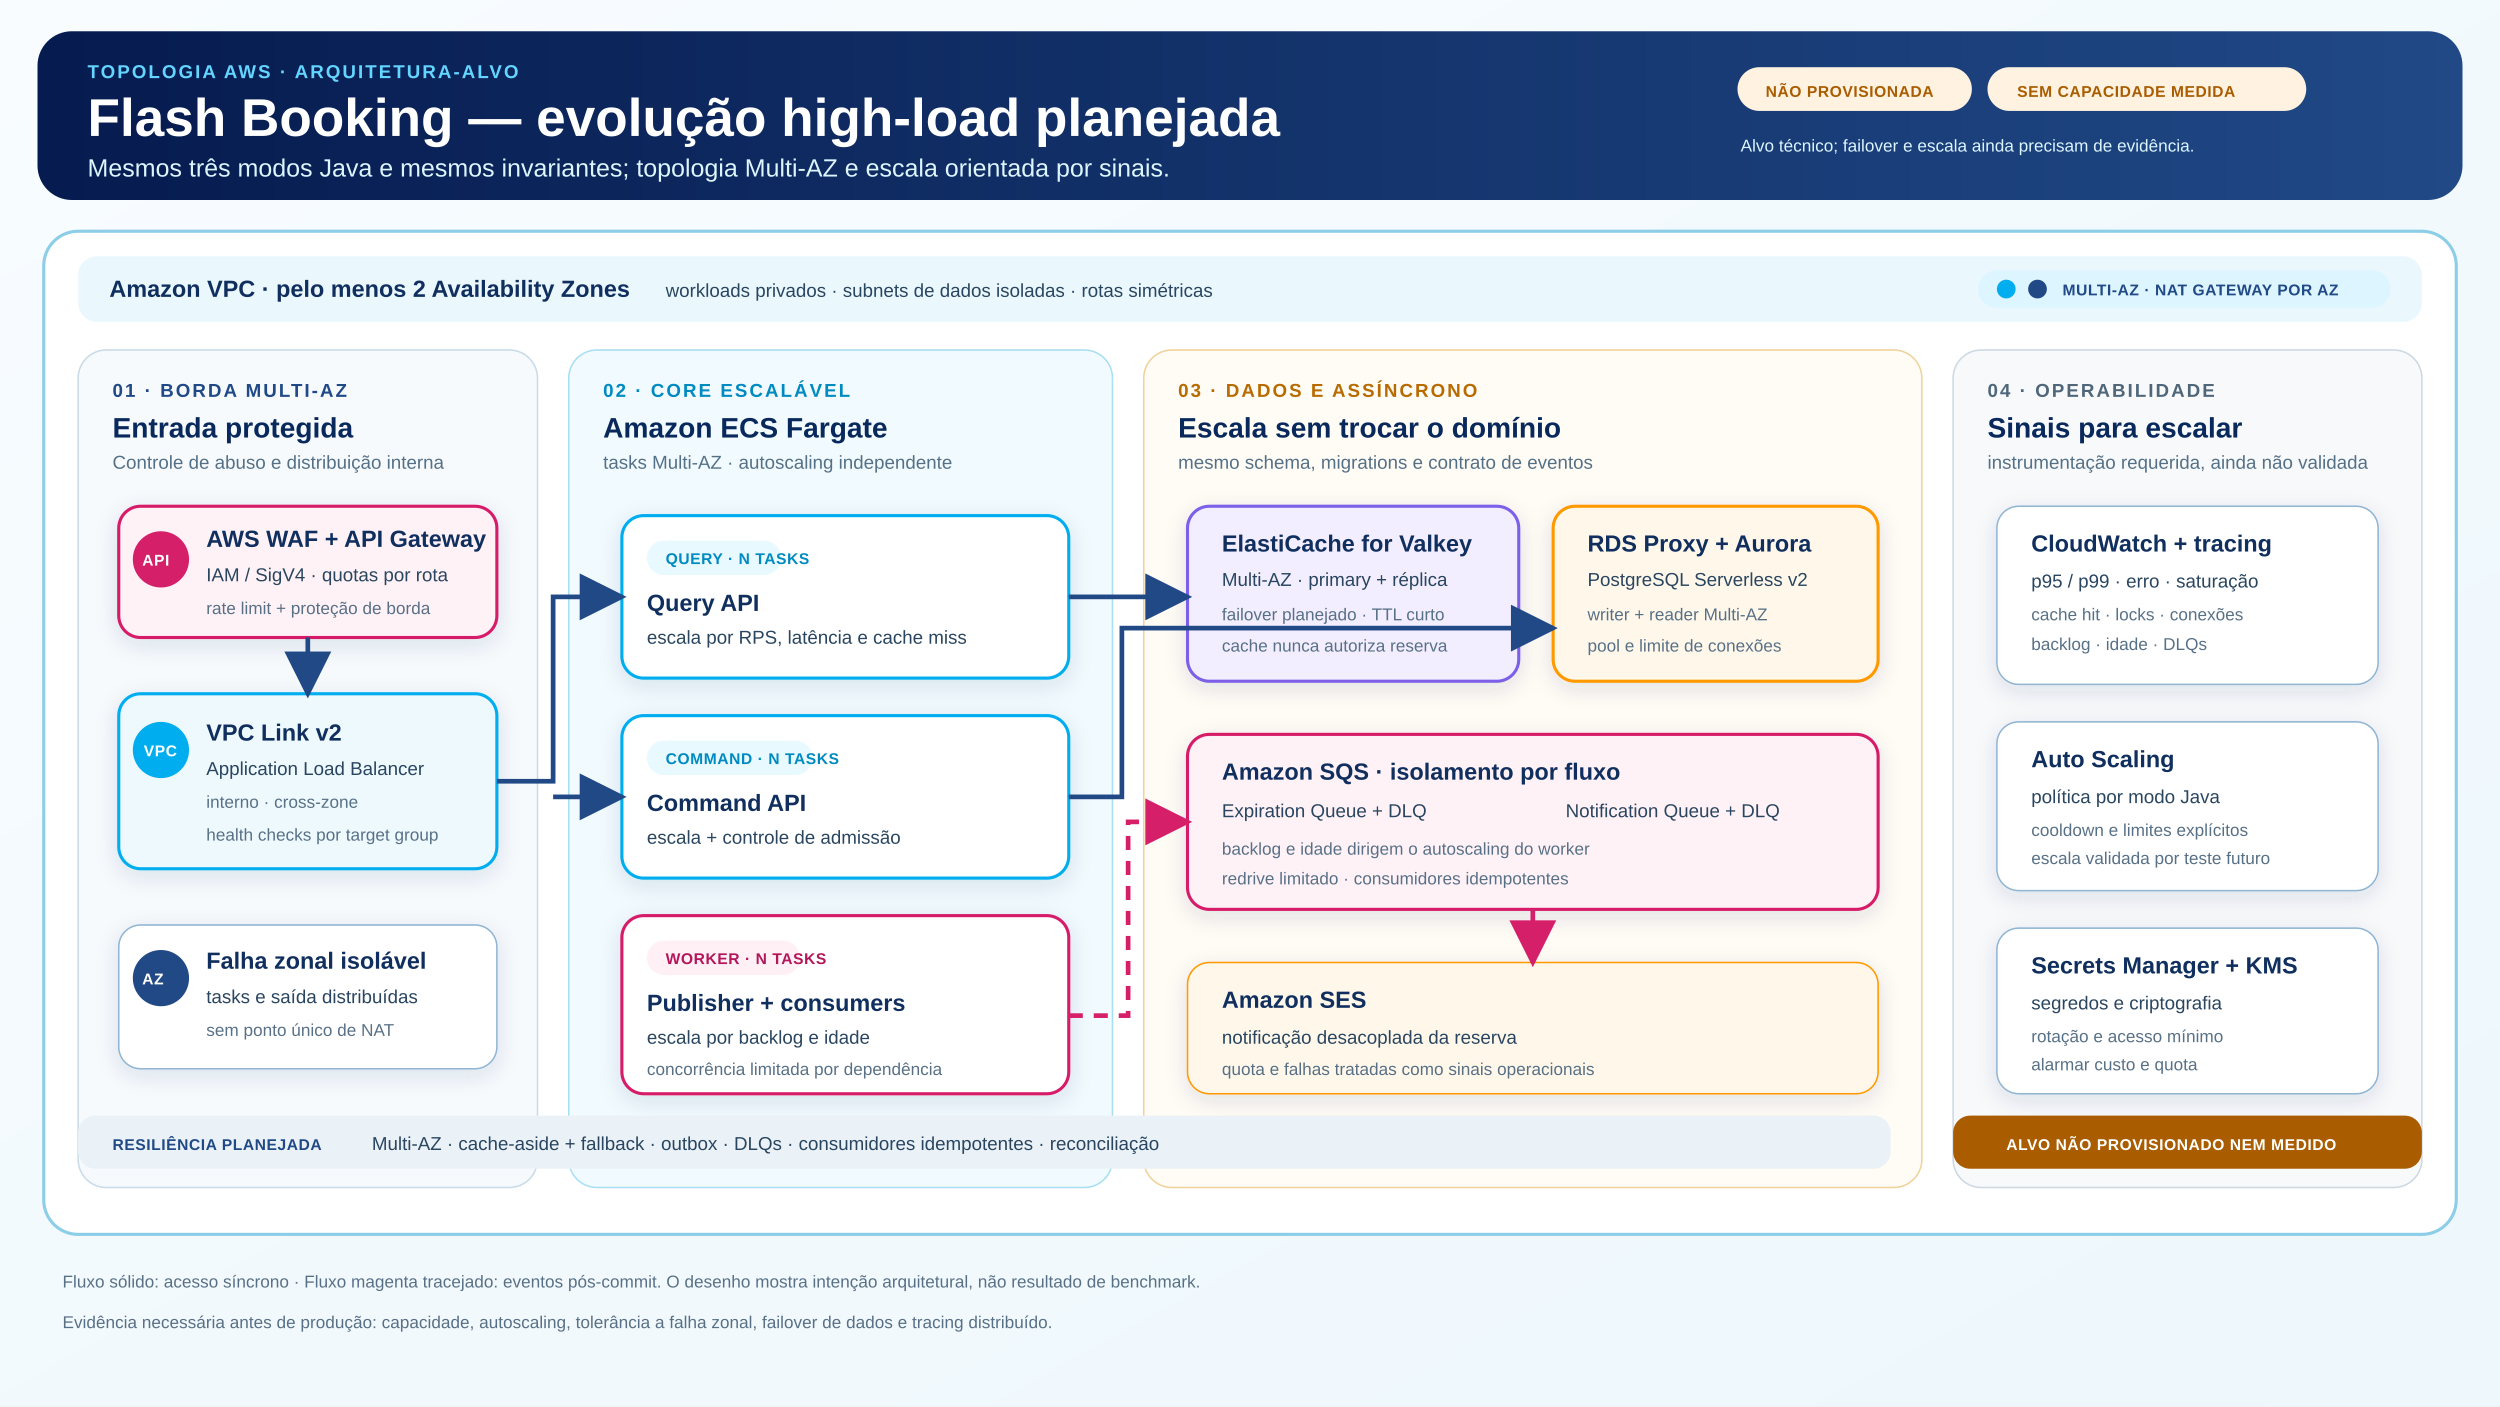
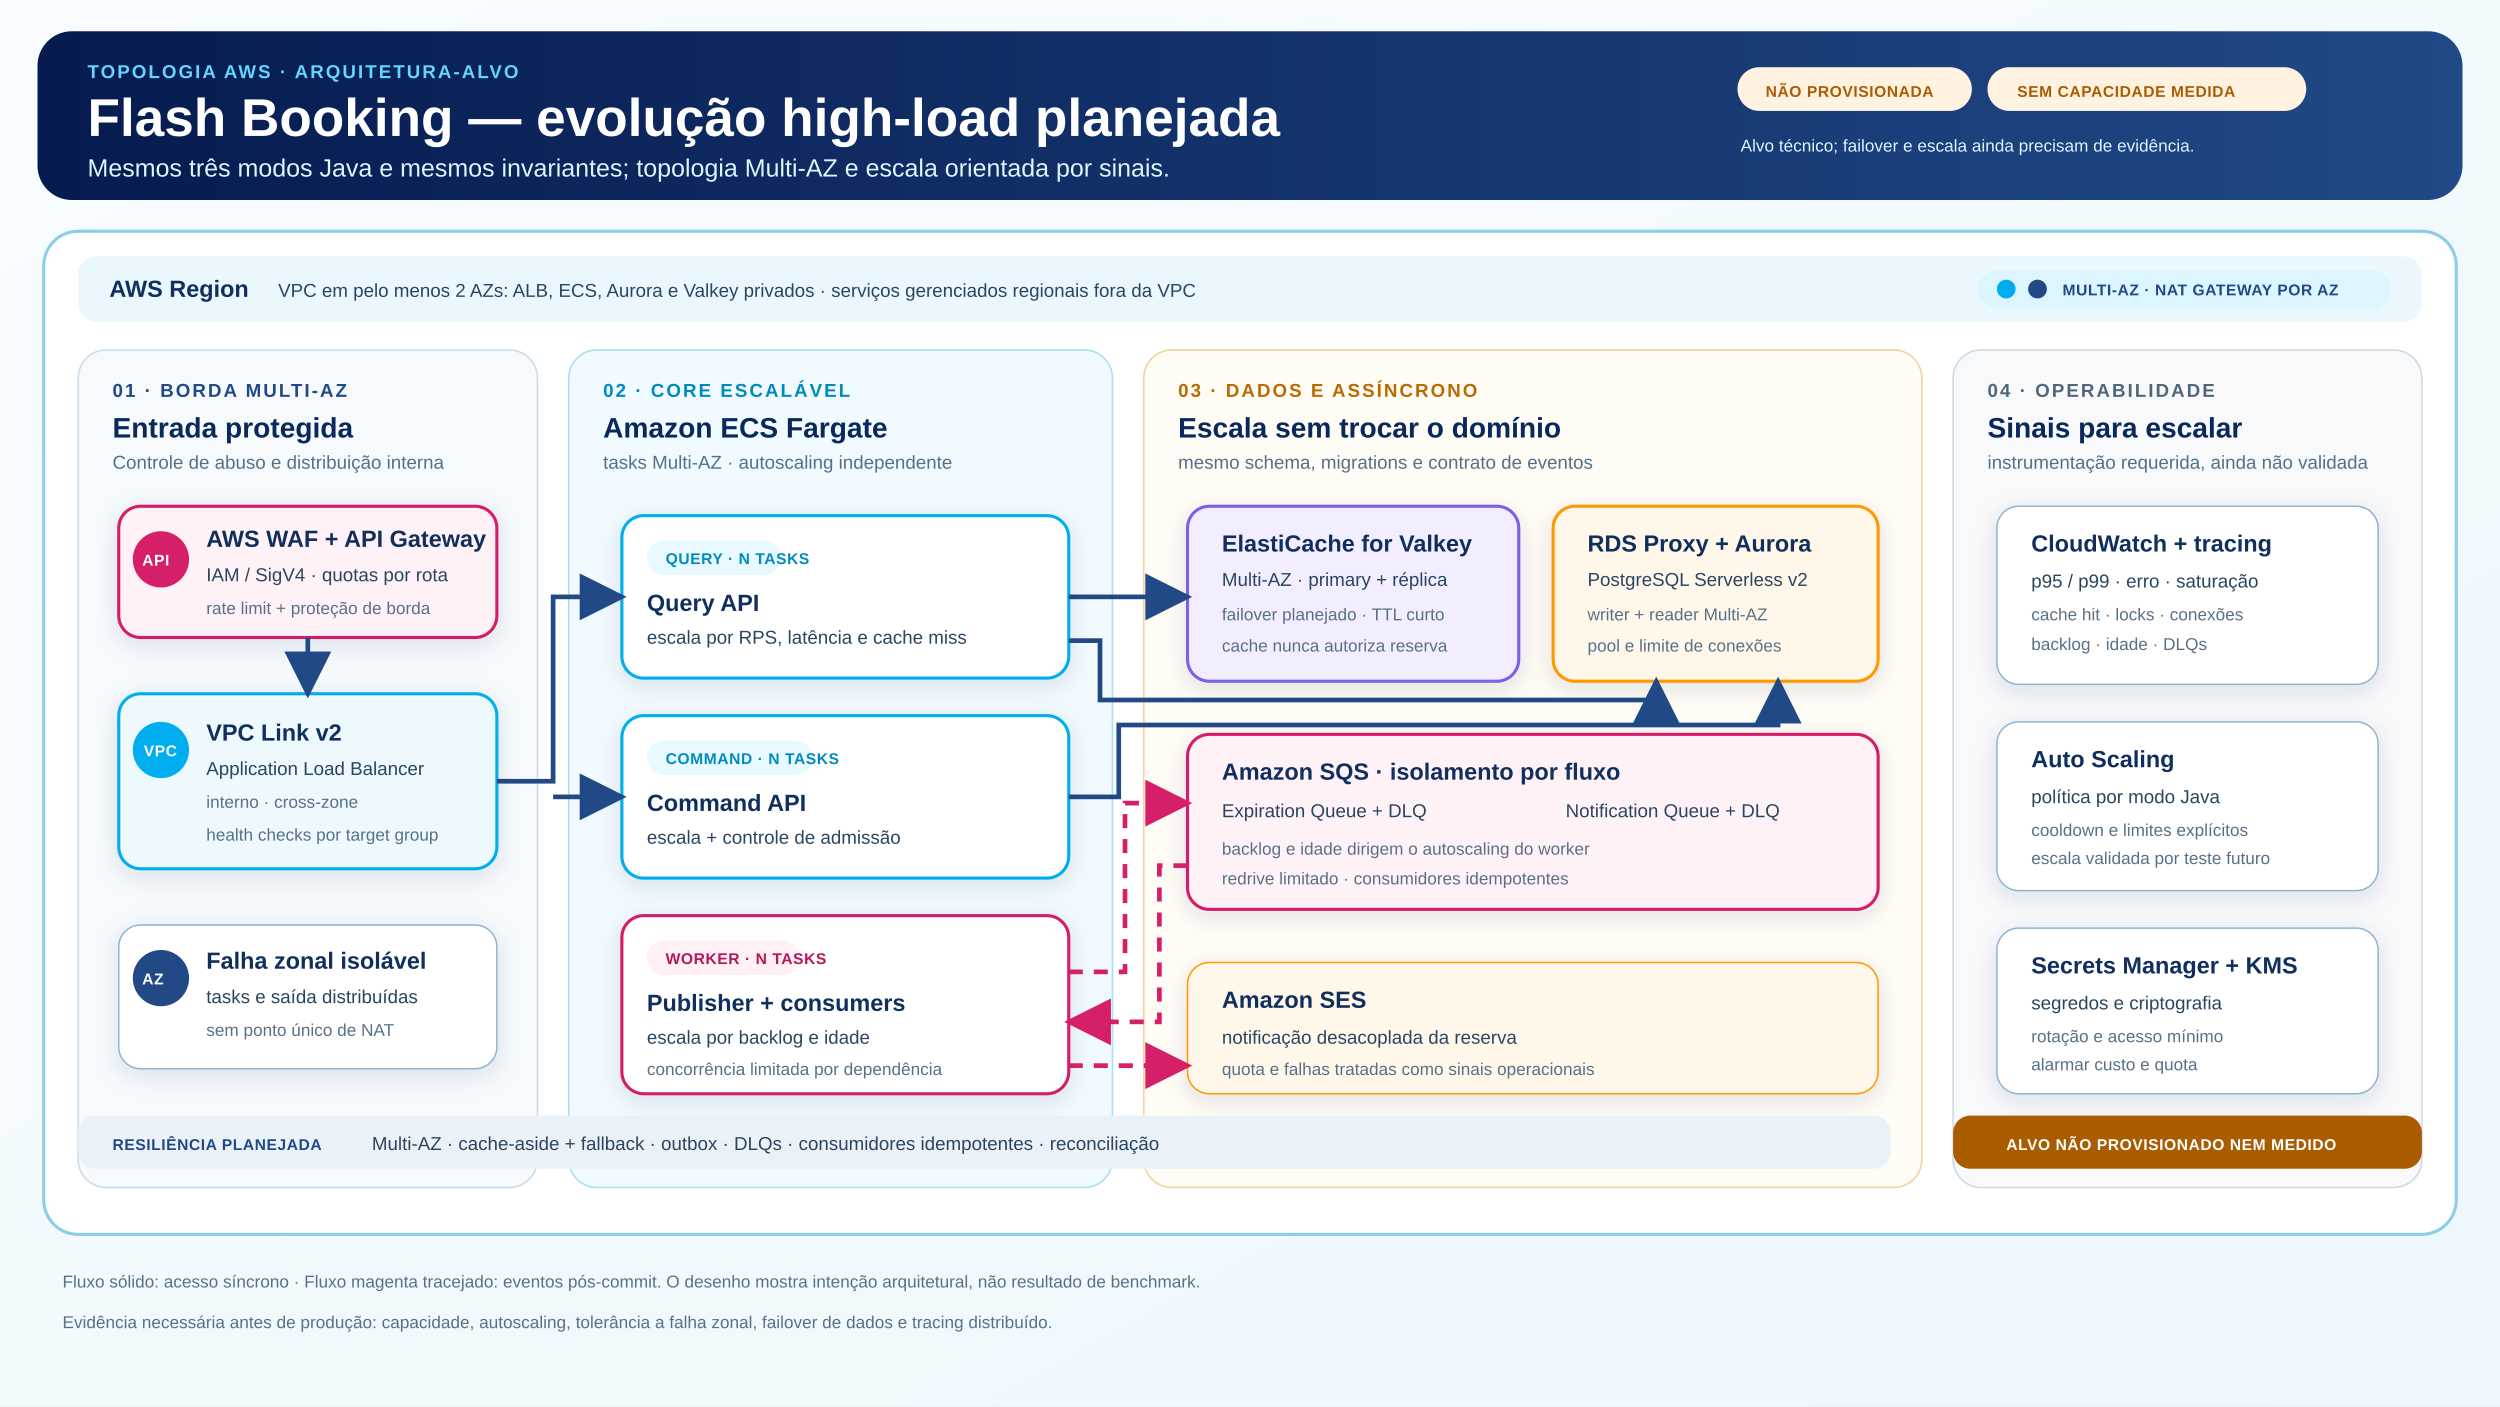
<svg xmlns="http://www.w3.org/2000/svg" width="1600" height="900" viewBox="0 0 1600 900" role="img" aria-labelledby="title desc">
  <defs>
    <linearGradient id="page" x1="0" y1="0" x2="1" y2="1">
      <stop offset="0" stop-color="#F8FCFF" />
      <stop offset="1" stop-color="#EDF7FC" />
    </linearGradient>
    <linearGradient id="hero" x1="0" y1="0" x2="1" y2="0">
      <stop offset="0" stop-color="#061B4F" />
      <stop offset="1" stop-color="#204986" />
    </linearGradient>
    <filter id="shadow" x="-10%" y="-15%" width="120%" height="140%">
      <feDropShadow dx="0" dy="4" stdDeviation="7" flood-color="#16375B" flood-opacity="0.12" />
    </filter>
    <marker id="arrow" markerWidth="10" markerHeight="10" refX="9" refY="5" orient="auto" markerUnits="strokeWidth">
      <path d="M0,0 L10,5 L0,10 Z" fill="#204986" />
    </marker>
    <marker id="arrowAsync" markerWidth="10" markerHeight="10" refX="9" refY="5" orient="auto" markerUnits="strokeWidth">
      <path d="M0,0 L10,5 L0,10 Z" fill="#D61F69" />
    </marker>
    <style>
      .title{font:700 34px Montserrat,'Segoe UI',Arial,sans-serif;fill:#fff}.subtitle{font:500 16px Montserrat,'Segoe UI',Arial,sans-serif;fill:#DDF5FF}.eyebrow{font:700 12px Montserrat,'Segoe UI',Arial,sans-serif;letter-spacing:1.3px}.column{font:700 18px Montserrat,'Segoe UI',Arial,sans-serif;fill:#09285C}.columnNote{font:500 12px Montserrat,'Segoe UI',Arial,sans-serif;fill:#547086}.cardTitle{font:700 15px Montserrat,'Segoe UI',Arial,sans-serif;fill:#102F5E}.body{font:500 12px Montserrat,'Segoe UI',Arial,sans-serif;fill:#29455F}.small{font:500 11px Montserrat,'Segoe UI',Arial,sans-serif;fill:#587086}.pill{font:700 10px Montserrat,'Segoe UI',Arial,sans-serif;letter-spacing:.35px}.onDark{fill:#DDF5FF!important}.onDarkTitle{fill:#FFFFFF!important}.flow{fill:none;stroke:#204986;stroke-width:3;marker-end:url(#arrow)}.async{fill:none;stroke:#D61F69;stroke-width:3;stroke-dasharray:9 7;marker-end:url(#arrowAsync)}
    </style>
  </defs>
  <rect width="1600" height="900" fill="url(#page)" />
  <rect x="24" y="20" width="1552" height="108" rx="22" fill="url(#hero)" />
  <text class="eyebrow" x="56" y="50" fill="#63D5FF">TOPOLOGIA AWS · ARQUITETURA-ALVO</text>
  <text class="title" x="56" y="87">Flash Booking — evolução high-load planejada</text>
  <text class="subtitle" x="56" y="113">Mesmos três modos Java e mesmos invariantes; topologia Multi-AZ e escala orientada por sinais.</text>
  <g transform="translate(1112 43)">
    <rect width="150" height="28" rx="14" fill="#FFF2E0" />
    <text class="pill" x="18" y="19" fill="#A95C00">NÃO PROVISIONADA</text>
    <rect x="160" width="204" height="28" rx="14" fill="#FFF2E0" />
    <text class="pill" x="179" y="19" fill="#A95C00">SEM CAPACIDADE MEDIDA</text>
    <text class="small onDark" x="2" y="54">Alvo técnico; failover e escala ainda precisam de evidência.</text>
  </g>
  <rect x="28" y="148" width="1544" height="642" rx="22" fill="#FFFFFF" stroke="#8CCDE7" stroke-width="2" />
  <rect x="50" y="164" width="1500" height="42" rx="12" fill="#EAF8FE" />
-   <text class="cardTitle" x="70" y="190">Amazon VPC · pelo menos 2 Availability Zones</text>
-   <text class="body" x="426" y="190">workloads privados · subnets de dados isoladas · rotas simétricas</text>
+   <text class="cardTitle" x="70" y="190">AWS Region</text>
+   <text class="body" x="178" y="190">VPC em pelo menos 2 AZs: ALB, ECS, Aurora e Valkey privados · serviços gerenciados regionais fora da VPC</text>
  <g transform="translate(1266 173)">
    <rect width="264" height="24" rx="12" fill="#DDF5FF" />
    <circle cx="18" cy="12" r="6" fill="#00AEEF" />
    <circle cx="38" cy="12" r="6" fill="#204986" />
    <text class="pill" x="54" y="16" fill="#204986">MULTI-AZ · NAT GATEWAY POR AZ</text>
  </g>
  <rect x="50" y="224" width="294" height="536" rx="18" fill="#F6FAFD" stroke="#C9DBE8" />
  <rect x="364" y="224" width="348" height="536" rx="18" fill="#F1FAFE" stroke="#A8DFF2" />
  <rect x="732" y="224" width="498" height="536" rx="18" fill="#FFFBF5" stroke="#F0D29B" />
  <rect x="1250" y="224" width="300" height="536" rx="18" fill="#F7F9FB" stroke="#CDD8E2" />
  <text class="eyebrow" x="72" y="254" fill="#204986">01 · BORDA MULTI-AZ</text>
  <text class="column" x="72" y="280">Entrada protegida</text>
  <text class="columnNote" x="72" y="300">Controle de abuso e distribuição interna</text>
  <text class="eyebrow" x="386" y="254" fill="#008BC0">02 · CORE ESCALÁVEL</text>
  <text class="column" x="386" y="280">Amazon ECS Fargate</text>
  <text class="columnNote" x="386" y="300">tasks Multi-AZ · autoscaling independente</text>
  <text class="eyebrow" x="754" y="254" fill="#B86B00">03 · DADOS E ASSÍNCRONO</text>
  <text class="column" x="754" y="280">Escala sem trocar o domínio</text>
  <text class="columnNote" x="754" y="300">mesmo schema, migrations e contrato de eventos</text>
  <text class="eyebrow" x="1272" y="254" fill="#50677A">04 · OPERABILIDADE</text>
  <text class="column" x="1272" y="280">Sinais para escalar</text>
  <text class="columnNote" x="1272" y="300">instrumentação requerida, ainda não validada</text>
  <g filter="url(#shadow)">
    <rect x="76" y="324" width="242" height="84" rx="14" fill="#FFF2F7" stroke="#D61F69" stroke-width="2" />
    <rect x="76" y="444" width="242" height="112" rx="14" fill="#EEF9FE" stroke="#00AEEF" stroke-width="2" />
    <rect x="76" y="592" width="242" height="92" rx="14" fill="#FFFFFF" stroke="#91B6D3" />
  </g>
  <circle cx="103" cy="358" r="18" fill="#D61F69" />
  <text class="pill onDarkTitle" x="91" y="362">API</text>
  <text class="cardTitle" x="132" y="350">AWS WAF + API Gateway</text>
  <text class="body" x="132" y="372">IAM / SigV4 · quotas por rota</text>
  <text class="small" x="132" y="393">rate limit + proteção de borda</text>
  <circle cx="103" cy="480" r="18" fill="#00AEEF" />
  <text class="pill onDarkTitle" x="92" y="484">VPC</text>
  <text class="cardTitle" x="132" y="474">VPC Link v2</text>
  <text class="body" x="132" y="496">Application Load Balancer</text>
  <text class="small" x="132" y="517">interno · cross-zone</text>
  <text class="small" x="132" y="538">health checks por target group</text>
  <circle cx="103" cy="626" r="18" fill="#204986" />
  <text class="pill onDarkTitle" x="91" y="630">AZ</text>
  <text class="cardTitle" x="132" y="620">Falha zonal isolável</text>
  <text class="body" x="132" y="642">tasks e saída distribuídas</text>
  <text class="small" x="132" y="663">sem ponto único de NAT</text>
  <path class="flow" d="M197 408 V444" />
  <g filter="url(#shadow)">
    <rect x="398" y="330" width="286" height="104" rx="14" fill="#FFFFFF" stroke="#00AEEF" stroke-width="2" />
    <rect x="398" y="458" width="286" height="104" rx="14" fill="#FFFFFF" stroke="#00AEEF" stroke-width="2" />
    <rect x="398" y="586" width="286" height="114" rx="14" fill="#FFFFFF" stroke="#D61F69" stroke-width="2" />
  </g>
  <rect x="414" y="346" width="86" height="22" rx="11" fill="#E8F9FF" />
  <text class="pill" x="426" y="361" fill="#008BC0">QUERY · N TASKS</text>
  <text class="cardTitle" x="414" y="391">Query API</text>
  <text class="body" x="414" y="412">escala por RPS, latência e cache miss</text>
  <rect x="414" y="474" width="106" height="22" rx="11" fill="#E8F9FF" />
  <text class="pill" x="426" y="489" fill="#008BC0">COMMAND · N TASKS</text>
  <text class="cardTitle" x="414" y="519">Command API</text>
  <text class="body" x="414" y="540">escala + controle de admissão</text>
  <rect x="414" y="602" width="98" height="22" rx="11" fill="#FFF0F6" />
  <text class="pill" x="426" y="617" fill="#B41759">WORKER · N TASKS</text>
  <text class="cardTitle" x="414" y="647">Publisher + consumers</text>
  <text class="body" x="414" y="668">escala por backlog e idade</text>
  <text class="small" x="414" y="688">concorrência limitada por dependência</text>
  <path class="flow" d="M318 500 H354 V382 H398" />
  <path class="flow" d="M354 510 H398" />
  <g filter="url(#shadow)">
    <rect x="760" y="324" width="212" height="112" rx="14" fill="#F3EEFF" stroke="#7B61E8" stroke-width="2" />
    <rect x="994" y="324" width="208" height="112" rx="14" fill="#FFF8EA" stroke="#FF9900" stroke-width="2" />
    <rect x="760" y="470" width="442" height="112" rx="14" fill="#FFF2F7" stroke="#D61F69" stroke-width="2" />
    <rect x="760" y="616" width="442" height="84" rx="14" fill="#FFF8EA" stroke="#FF9900" />
  </g>
  <text class="cardTitle" x="782" y="353">ElastiCache for Valkey</text>
  <text class="body" x="782" y="375">Multi-AZ · primary + réplica</text>
  <text class="small" x="782" y="397">failover planejado · TTL curto</text>
  <text class="small" x="782" y="417">cache nunca autoriza reserva</text>
  <text class="cardTitle" x="1016" y="353">RDS Proxy + Aurora</text>
  <text class="body" x="1016" y="375">PostgreSQL Serverless v2</text>
  <text class="small" x="1016" y="397">writer + reader Multi-AZ</text>
  <text class="small" x="1016" y="417">pool e limite de conexões</text>
  <text class="cardTitle" x="782" y="499">Amazon SQS · isolamento por fluxo</text>
  <text class="body" x="782" y="523">Expiration Queue + DLQ</text>
  <text class="body" x="1002" y="523">Notification Queue + DLQ</text>
  <text class="small" x="782" y="547">backlog e idade dirigem o autoscaling do worker</text>
  <text class="small" x="782" y="566">redrive limitado · consumidores idempotentes</text>
  <text class="cardTitle" x="782" y="645">Amazon SES</text>
  <text class="body" x="782" y="668">notificação desacoplada da reserva</text>
  <text class="small" x="782" y="688">quota e falhas tratadas como sinais operacionais</text>
  <path class="flow" d="M684 382 H760" />
-   <path class="flow" d="M684 510 H718 V402 H994" />
-   <path class="async" d="M684 650 H722 V526 H760" />
-   <path class="async" d="M981 582 V616" />
+   <path class="flow" d="M684 410 H704 V448 H1060 V436" />
+   <path class="flow" d="M684 510 H716 V464 H1138 V436" />
+   <path class="async" d="M684 622 H720 V514 H760" />
+   <path class="async" d="M760 554 H742 V654 H684" />
+   <path class="async" d="M684 682 H760" />
  <g filter="url(#shadow)">
    <rect x="1278" y="324" width="244" height="114" rx="14" fill="#FFFFFF" stroke="#91B6D3" />
    <rect x="1278" y="462" width="244" height="108" rx="14" fill="#FFFFFF" stroke="#91B6D3" />
    <rect x="1278" y="594" width="244" height="106" rx="14" fill="#FFFFFF" stroke="#91B6D3" />
  </g>
  <text class="cardTitle" x="1300" y="353">CloudWatch + tracing</text>
  <text class="body" x="1300" y="376">p95 / p99 · erro · saturação</text>
  <text class="small" x="1300" y="397">cache hit · locks · conexões</text>
  <text class="small" x="1300" y="416">backlog · idade · DLQs</text>
  <text class="cardTitle" x="1300" y="491">Auto Scaling</text>
  <text class="body" x="1300" y="514">política por modo Java</text>
  <text class="small" x="1300" y="535">cooldown e limites explícitos</text>
  <text class="small" x="1300" y="553">escala validada por teste futuro</text>
  <text class="cardTitle" x="1300" y="623">Secrets Manager + KMS</text>
  <text class="body" x="1300" y="646">segredos e criptografia</text>
  <text class="small" x="1300" y="667">rotação e acesso mínimo</text>
  <text class="small" x="1300" y="685">alarmar custo e quota</text>
  <rect x="50" y="714" width="1160" height="34" rx="11" fill="#EAF2F8" />
  <text class="pill" x="72" y="736" fill="#204986">RESILIÊNCIA PLANEJADA</text>
  <text class="body" x="238" y="736">Multi-AZ · cache-aside + fallback · outbox · DLQs · consumidores idempotentes · reconciliação</text>
  <rect x="1250" y="714" width="300" height="34" rx="11" fill="#A95C00" />
  <text class="pill onDarkTitle" x="1284" y="736">ALVO NÃO PROVISIONADO NEM MEDIDO</text>
  <text class="small" x="40" y="824">Fluxo sólido: acesso síncrono · Fluxo magenta tracejado: eventos pós-commit. O desenho mostra intenção arquitetural, não resultado de benchmark.</text>
  <text class="small" x="40" y="850">Evidência necessária antes de produção: capacidade, autoscaling, tolerância a falha zonal, failover de dados e tracing distribuído.</text>
</svg>
